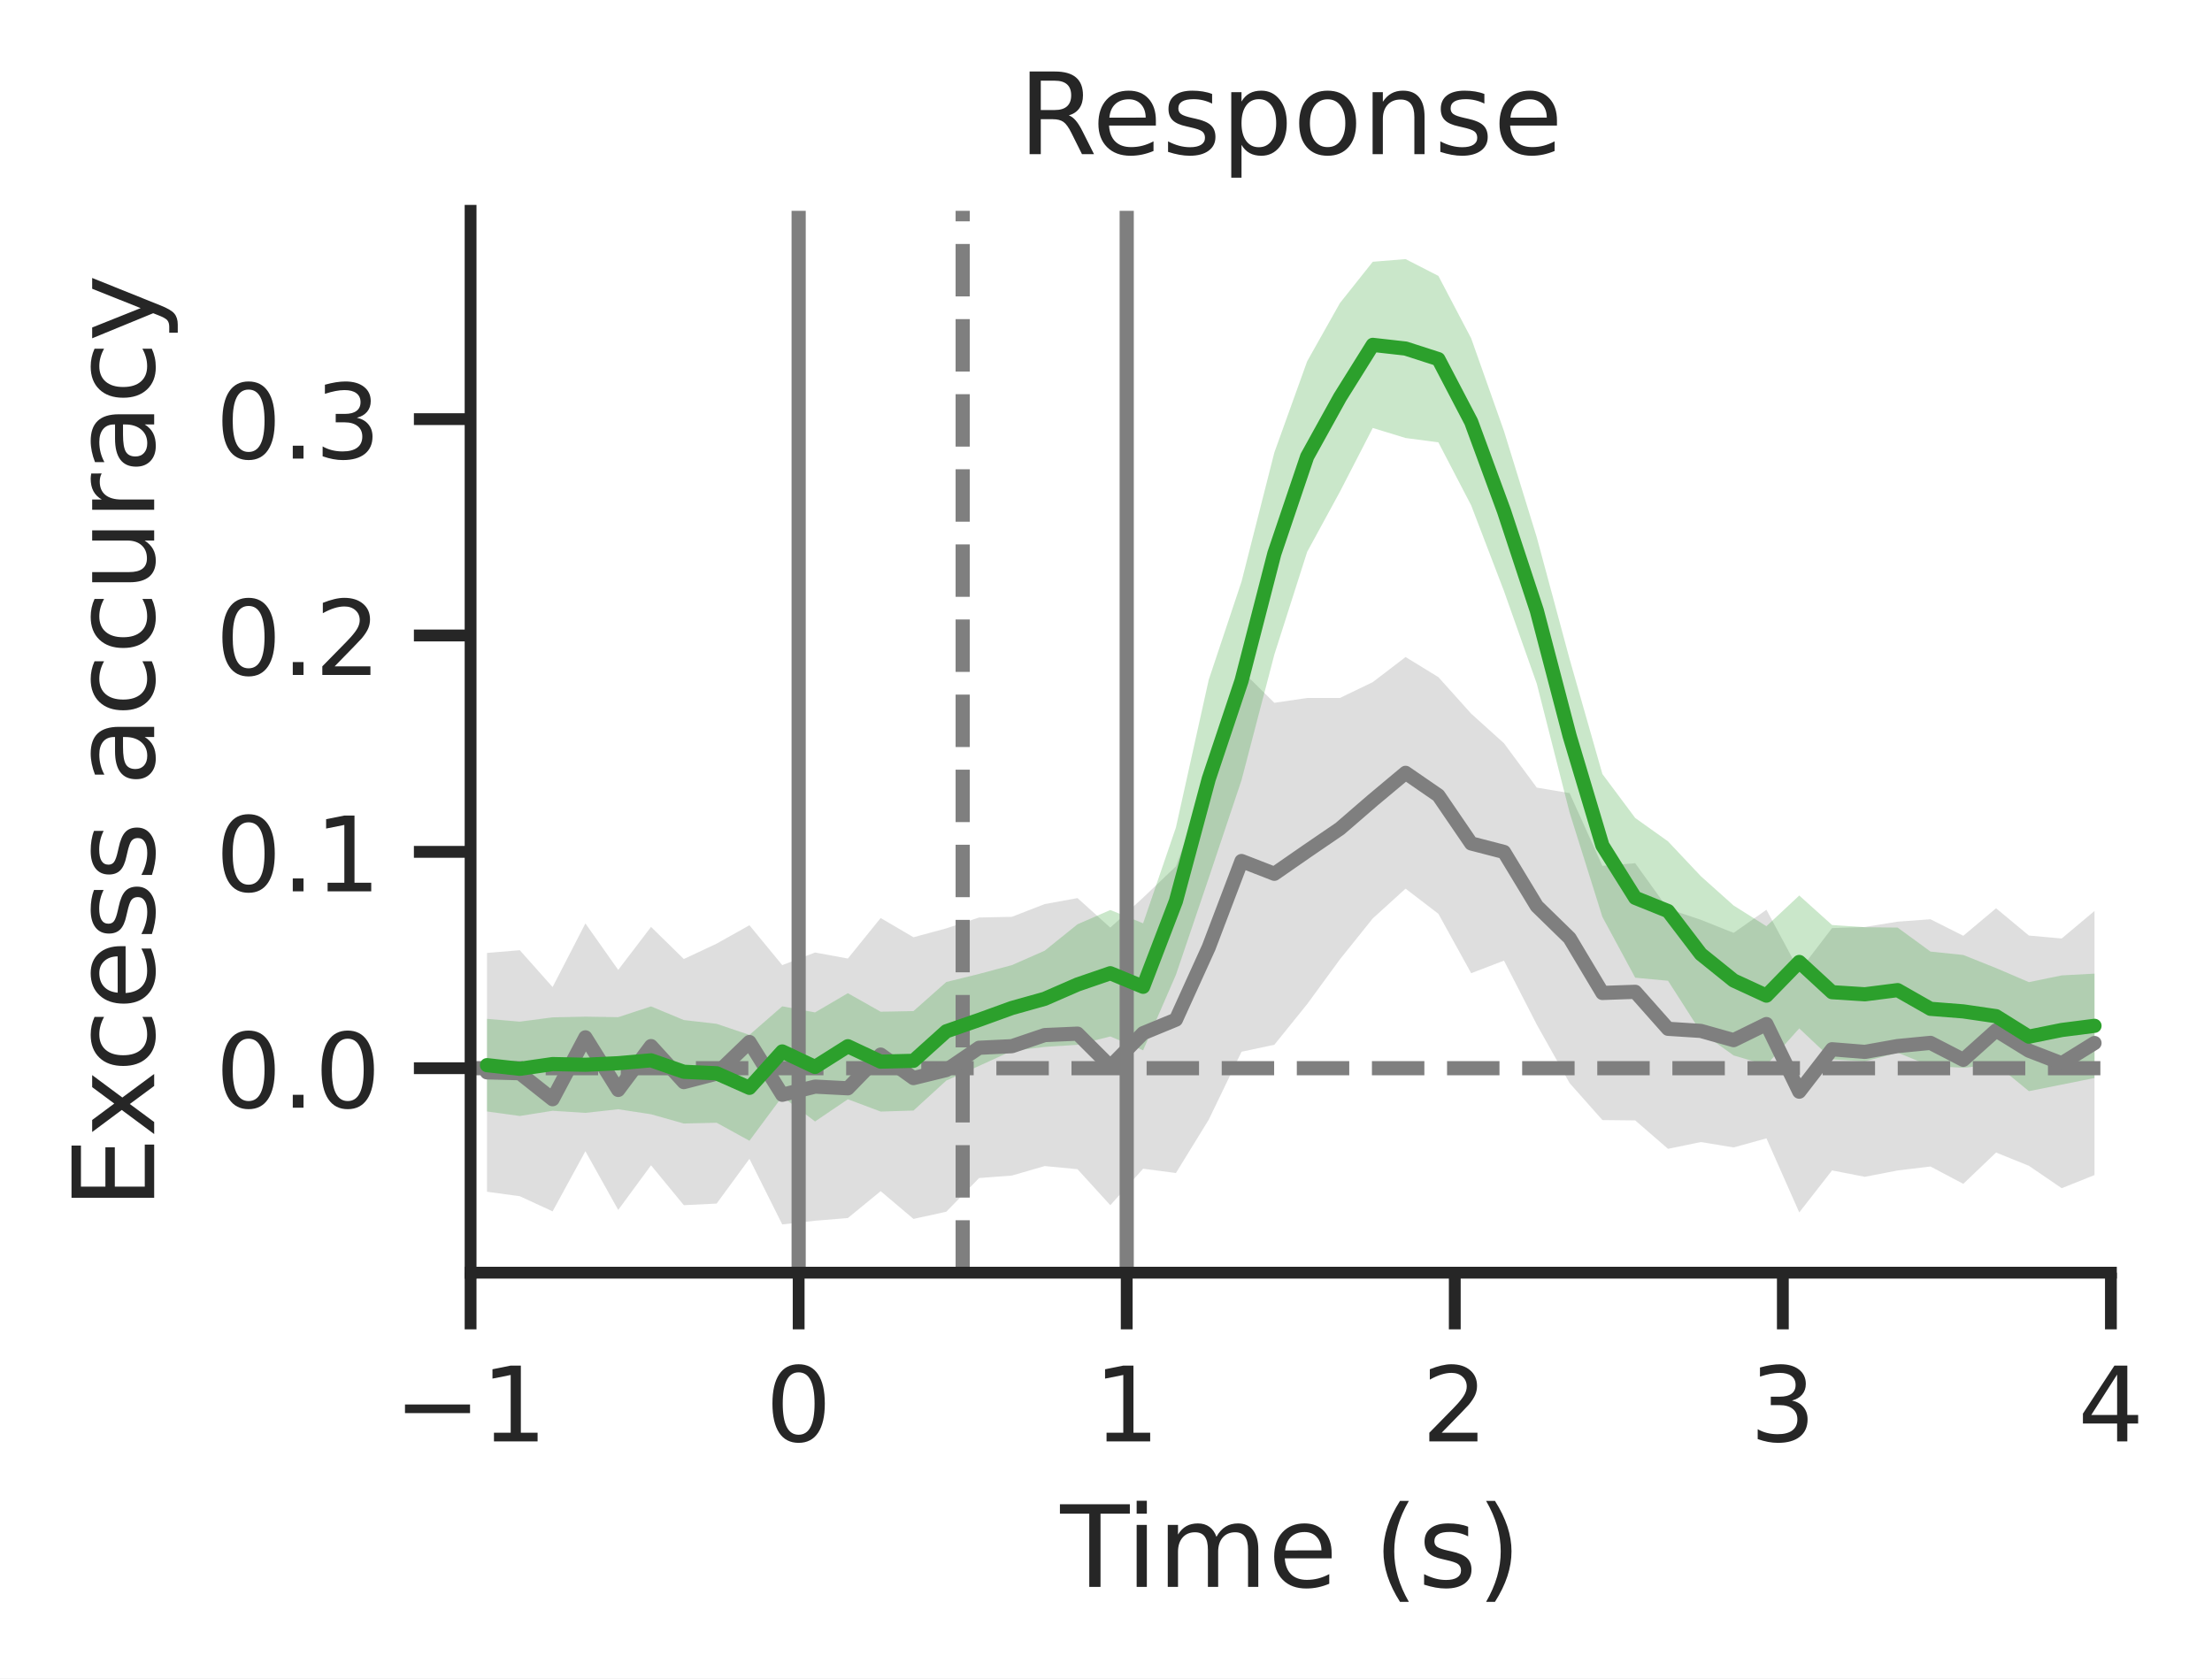
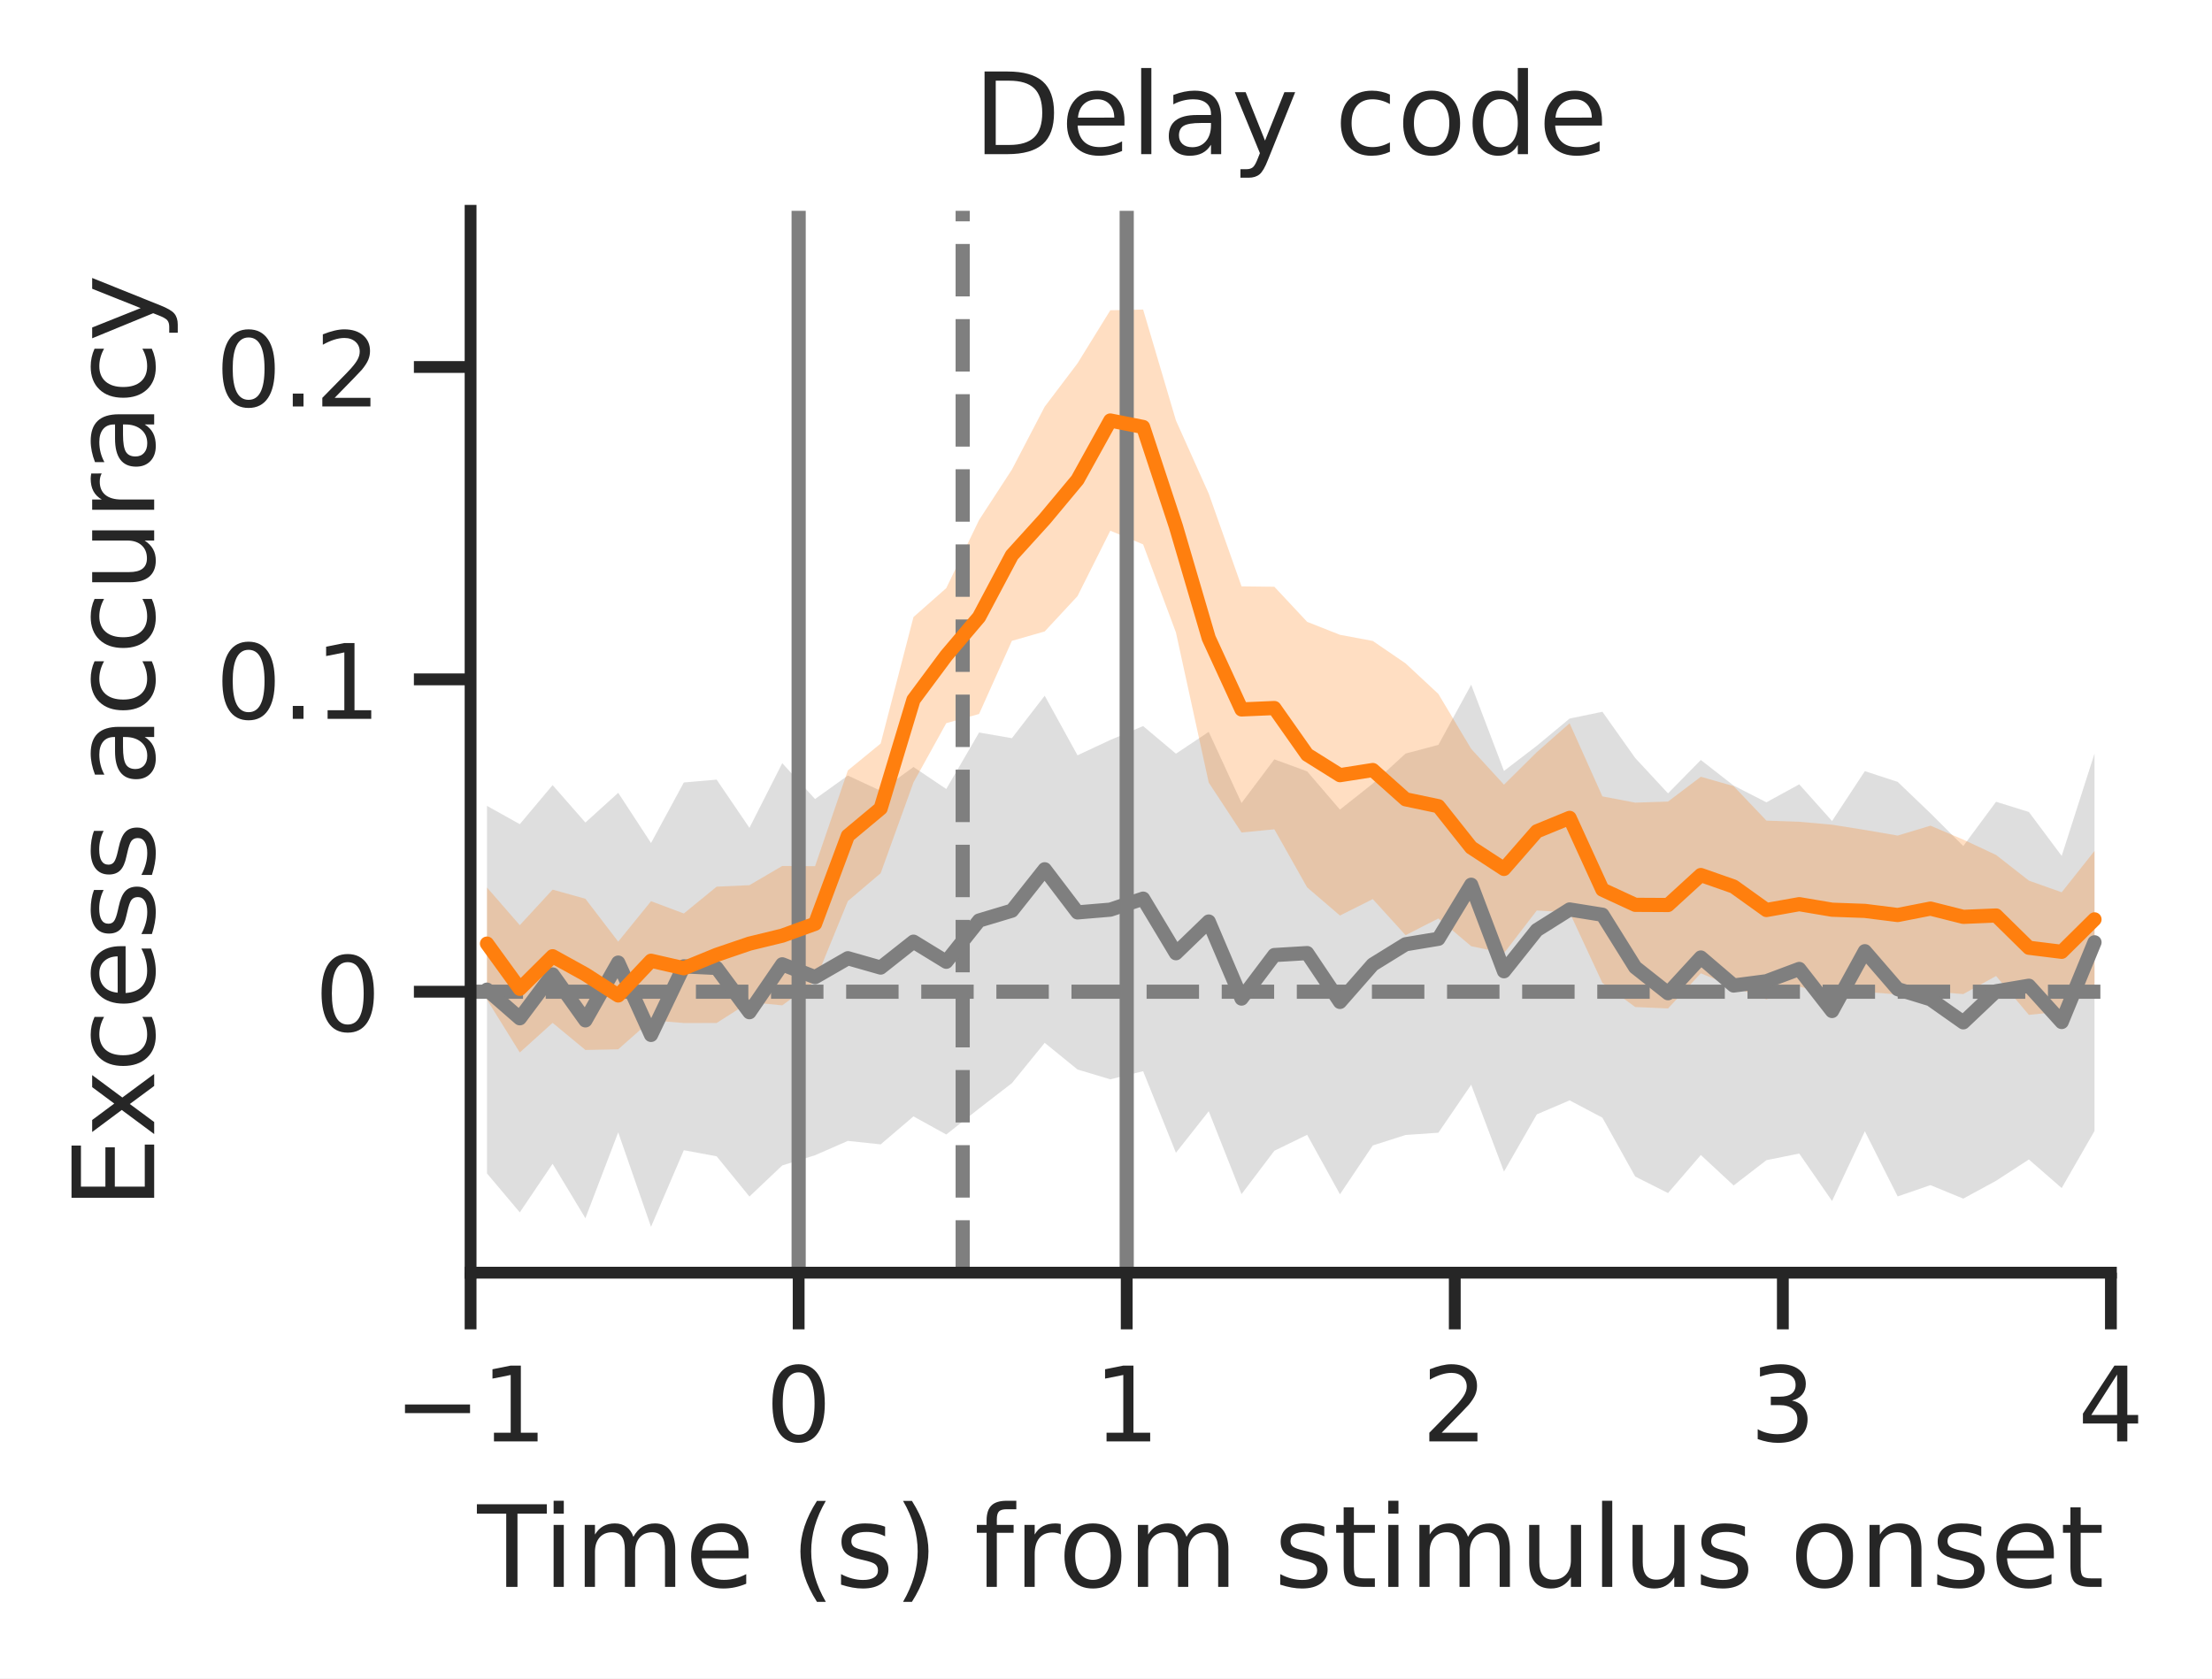
<svg xmlns="http://www.w3.org/2000/svg" xmlns:xlink="http://www.w3.org/1999/xlink" width="234.12pt" height="177.69pt" viewBox="0 0 234.12 177.69" version="1.1">
  <defs>
    <style type="text/css">*{stroke-linejoin: round; stroke-linecap: butt}</style>
  </defs>
  <g id="figure_1">
    <g id="patch_1">
      <path d="M 0 177.69  L 234.12 177.69  L 234.12 0  L 0 0  z " style="fill: #ffffff" />
    </g>
    <g id="axes_1">
      <g id="patch_2">
        <path d="M 49.807 134.73  L 223.42 134.73  L 223.42 22.318  L 49.807 22.318  z " style="fill: #ffffff" />
      </g>
      <g id="matplotlib.axis_1">
        <g id="xtick_1">
          <g id="line2d_1">
            <defs>
-               <path id="mc1dc5e2774" d="M 0 0  L 0 6  " style="stroke: #262626; stroke-width: 1.25" />
-             </defs>
-             <g>
-               <use xlink:href="#mc1dc5e2774" x="49.807" y="134.73" style="fill: #262626; stroke: #262626; stroke-width: 1.25" />
+               <path id="mc5598fffb2" d="M 0 0  L 0 6  " style="stroke: #262626; stroke-width: 1.25" />
+             </defs>
+             <g>
+               <use xlink:href="#mc5598fffb2" x="49.807" y="134.73" style="fill: #262626; stroke: #262626; stroke-width: 1.25" />
            </g>
          </g>
          <g id="text_1">
            <g style="fill: #262626" transform="translate(41.69898 152.5881) scale(0.11 -0.11)">
              <defs>
                <path id="DejaVuSans-2212" d="M 678 2272  L 4684 2272  L 4684 1741  L 678 1741  L 678 2272  z " transform="scale(0.015625)" />
                <path id="DejaVuSans-31" d="M 794 531  L 1825 531  L 1825 4091  L 703 3866  L 703 4441  L 1819 4666  L 2450 4666  L 2450 531  L 3481 531  L 3481 0  L 794 0  L 794 531  z " transform="scale(0.015625)" />
              </defs>
              <use xlink:href="#DejaVuSans-2212" />
              <use xlink:href="#DejaVuSans-31" transform="translate(83.78906 0)" />
            </g>
          </g>
        </g>
        <g id="xtick_2">
          <g id="line2d_2">
            <g>
-               <use xlink:href="#mc1dc5e2774" x="84.53" y="134.73" style="fill: #262626; stroke: #262626; stroke-width: 1.25" />
+               <use xlink:href="#mc5598fffb2" x="84.53" y="134.73" style="fill: #262626; stroke: #262626; stroke-width: 1.25" />
            </g>
          </g>
          <g id="text_2">
            <g style="fill: #262626" transform="translate(81.0304 152.5881) scale(0.11 -0.11)">
              <defs>
                <path id="DejaVuSans-30" d="M 2034 4250  Q 1547 4250 1301 3770  Q 1056 3291 1056 2328  Q 1056 1369 1301 889  Q 1547 409 2034 409  Q 2525 409 2770 889  Q 3016 1369 3016 2328  Q 3016 3291 2770 3770  Q 2525 4250 2034 4250  z M 2034 4750  Q 2819 4750 3233 4129  Q 3647 3509 3647 2328  Q 3647 1150 3233 529  Q 2819 -91 2034 -91  Q 1250 -91 836 529  Q 422 1150 422 2328  Q 422 3509 836 4129  Q 1250 4750 2034 4750  z " transform="scale(0.015625)" />
              </defs>
              <use xlink:href="#DejaVuSans-30" />
            </g>
          </g>
        </g>
        <g id="xtick_3">
          <g id="line2d_3">
            <g>
-               <use xlink:href="#mc1dc5e2774" x="119.252" y="134.73" style="fill: #262626; stroke: #262626; stroke-width: 1.25" />
+               <use xlink:href="#mc5598fffb2" x="119.252" y="134.73" style="fill: #262626; stroke: #262626; stroke-width: 1.25" />
            </g>
          </g>
          <g id="text_3">
            <g style="fill: #262626" transform="translate(115.753 152.5881) scale(0.11 -0.11)">
              <use xlink:href="#DejaVuSans-31" />
            </g>
          </g>
        </g>
        <g id="xtick_4">
          <g id="line2d_4">
            <g>
-               <use xlink:href="#mc1dc5e2774" x="153.975" y="134.73" style="fill: #262626; stroke: #262626; stroke-width: 1.25" />
+               <use xlink:href="#mc5598fffb2" x="153.975" y="134.73" style="fill: #262626; stroke: #262626; stroke-width: 1.25" />
            </g>
          </g>
          <g id="text_4">
            <g style="fill: #262626" transform="translate(150.4756 152.5881) scale(0.11 -0.11)">
              <defs>
                <path id="DejaVuSans-32" d="M 1228 531  L 3431 531  L 3431 0  L 469 0  L 469 531  Q 828 903 1448 1529  Q 2069 2156 2228 2338  Q 2531 2678 2651 2914  Q 2772 3150 2772 3378  Q 2772 3750 2511 3984  Q 2250 4219 1831 4219  Q 1534 4219 1204 4116  Q 875 4013 500 3803  L 500 4441  Q 881 4594 1212 4672  Q 1544 4750 1819 4750  Q 2544 4750 2975 4387  Q 3406 4025 3406 3419  Q 3406 3131 3298 2873  Q 3191 2616 2906 2266  Q 2828 2175 2409 1742  Q 1991 1309 1228 531  z " transform="scale(0.015625)" />
              </defs>
              <use xlink:href="#DejaVuSans-32" />
            </g>
          </g>
        </g>
        <g id="xtick_5">
          <g id="line2d_5">
            <g>
-               <use xlink:href="#mc1dc5e2774" x="188.698" y="134.73" style="fill: #262626; stroke: #262626; stroke-width: 1.25" />
+               <use xlink:href="#mc5598fffb2" x="188.698" y="134.73" style="fill: #262626; stroke: #262626; stroke-width: 1.25" />
            </g>
          </g>
          <g id="text_5">
            <g style="fill: #262626" transform="translate(185.1982 152.5881) scale(0.11 -0.11)">
              <defs>
                <path id="DejaVuSans-33" d="M 2597 2516  Q 3050 2419 3304 2112  Q 3559 1806 3559 1356  Q 3559 666 3084 287  Q 2609 -91 1734 -91  Q 1441 -91 1130 -33  Q 819 25 488 141  L 488 750  Q 750 597 1062 519  Q 1375 441 1716 441  Q 2309 441 2620 675  Q 2931 909 2931 1356  Q 2931 1769 2642 2001  Q 2353 2234 1838 2234  L 1294 2234  L 1294 2753  L 1863 2753  Q 2328 2753 2575 2939  Q 2822 3125 2822 3475  Q 2822 3834 2567 4026  Q 2313 4219 1838 4219  Q 1578 4219 1281 4162  Q 984 4106 628 3988  L 628 4550  Q 988 4650 1302 4700  Q 1616 4750 1894 4750  Q 2613 4750 3031 4423  Q 3450 4097 3450 3541  Q 3450 3153 3228 2886  Q 3006 2619 2597 2516  z " transform="scale(0.015625)" />
              </defs>
              <use xlink:href="#DejaVuSans-33" />
            </g>
          </g>
        </g>
        <g id="xtick_6">
          <g id="line2d_6">
            <g>
-               <use xlink:href="#mc1dc5e2774" x="223.42" y="134.73" style="fill: #262626; stroke: #262626; stroke-width: 1.25" />
+               <use xlink:href="#mc5598fffb2" x="223.42" y="134.73" style="fill: #262626; stroke: #262626; stroke-width: 1.25" />
            </g>
          </g>
          <g id="text_6">
            <g style="fill: #262626" transform="translate(219.9208 152.5881) scale(0.11 -0.11)">
              <defs>
                <path id="DejaVuSans-34" d="M 2419 4116  L 825 1625  L 2419 1625  L 2419 4116  z M 2253 4666  L 3047 4666  L 3047 1625  L 3713 1625  L 3713 1100  L 3047 1100  L 3047 0  L 2419 0  L 2419 1100  L 313 1100  L 313 1709  L 2253 4666  z " transform="scale(0.015625)" />
              </defs>
              <use xlink:href="#DejaVuSans-34" />
            </g>
          </g>
        </g>
        <g id="text_7">
-           <g style="fill: #262626" transform="translate(112.219 167.9939) scale(0.12 -0.12)">
+           <g style="fill: #262626" transform="translate(50.50898 167.9939) scale(0.12 -0.12)">
            <defs>
              <path id="DejaVuSans-54" d="M -19 4666  L 3928 4666  L 3928 4134  L 2272 4134  L 2272 0  L 1638 0  L 1638 4134  L -19 4134  L -19 4666  z " transform="scale(0.015625)" />
              <path id="DejaVuSans-69" d="M 603 3500  L 1178 3500  L 1178 0  L 603 0  L 603 3500  z M 603 4863  L 1178 4863  L 1178 4134  L 603 4134  L 603 4863  z " transform="scale(0.015625)" />
              <path id="DejaVuSans-6d" d="M 3328 2828  Q 3544 3216 3844 3400  Q 4144 3584 4550 3584  Q 5097 3584 5394 3201  Q 5691 2819 5691 2113  L 5691 0  L 5113 0  L 5113 2094  Q 5113 2597 4934 2840  Q 4756 3084 4391 3084  Q 3944 3084 3684 2787  Q 3425 2491 3425 1978  L 3425 0  L 2847 0  L 2847 2094  Q 2847 2600 2669 2842  Q 2491 3084 2119 3084  Q 1678 3084 1418 2786  Q 1159 2488 1159 1978  L 1159 0  L 581 0  L 581 3500  L 1159 3500  L 1159 2956  Q 1356 3278 1631 3431  Q 1906 3584 2284 3584  Q 2666 3584 2933 3390  Q 3200 3197 3328 2828  z " transform="scale(0.015625)" />
              <path id="DejaVuSans-65" d="M 3597 1894  L 3597 1613  L 953 1613  Q 991 1019 1311 708  Q 1631 397 2203 397  Q 2534 397 2845 478  Q 3156 559 3463 722  L 3463 178  Q 3153 47 2828 -22  Q 2503 -91 2169 -91  Q 1331 -91 842 396  Q 353 884 353 1716  Q 353 2575 817 3079  Q 1281 3584 2069 3584  Q 2775 3584 3186 3129  Q 3597 2675 3597 1894  z M 3022 2063  Q 3016 2534 2758 2815  Q 2500 3097 2075 3097  Q 1594 3097 1305 2825  Q 1016 2553 972 2059  L 3022 2063  z " transform="scale(0.015625)" />
              <path id="DejaVuSans-20" transform="scale(0.015625)" />
              <path id="DejaVuSans-28" d="M 1984 4856  Q 1566 4138 1362 3434  Q 1159 2731 1159 2009  Q 1159 1288 1364 580  Q 1569 -128 1984 -844  L 1484 -844  Q 1016 -109 783 600  Q 550 1309 550 2009  Q 550 2706 781 3412  Q 1013 4119 1484 4856  L 1984 4856  z " transform="scale(0.015625)" />
              <path id="DejaVuSans-73" d="M 2834 3397  L 2834 2853  Q 2591 2978 2328 3040  Q 2066 3103 1784 3103  Q 1356 3103 1142 2972  Q 928 2841 928 2578  Q 928 2378 1081 2264  Q 1234 2150 1697 2047  L 1894 2003  Q 2506 1872 2764 1633  Q 3022 1394 3022 966  Q 3022 478 2636 193  Q 2250 -91 1575 -91  Q 1294 -91 989 -36  Q 684 19 347 128  L 347 722  Q 666 556 975 473  Q 1284 391 1588 391  Q 1994 391 2212 530  Q 2431 669 2431 922  Q 2431 1156 2273 1281  Q 2116 1406 1581 1522  L 1381 1569  Q 847 1681 609 1914  Q 372 2147 372 2553  Q 372 3047 722 3315  Q 1072 3584 1716 3584  Q 2034 3584 2315 3537  Q 2597 3491 2834 3397  z " transform="scale(0.015625)" />
              <path id="DejaVuSans-29" d="M 513 4856  L 1013 4856  Q 1481 4119 1714 3412  Q 1947 2706 1947 2009  Q 1947 1309 1714 600  Q 1481 -109 1013 -844  L 513 -844  Q 928 -128 1133 580  Q 1338 1288 1338 2009  Q 1338 2731 1133 3434  Q 928 4138 513 4856  z " transform="scale(0.015625)" />
+               <path id="DejaVuSans-66" d="M 2375 4863  L 2375 4384  L 1825 4384  Q 1516 4384 1395 4259  Q 1275 4134 1275 3809  L 1275 3500  L 2222 3500  L 2222 3053  L 1275 3053  L 1275 0  L 697 0  L 697 3053  L 147 3053  L 147 3500  L 697 3500  L 697 3744  Q 697 4328 969 4595  Q 1241 4863 1831 4863  L 2375 4863  z " transform="scale(0.015625)" />
+               <path id="DejaVuSans-72" d="M 2631 2963  Q 2534 3019 2420 3045  Q 2306 3072 2169 3072  Q 1681 3072 1420 2755  Q 1159 2438 1159 1844  L 1159 0  L 581 0  L 581 3500  L 1159 3500  L 1159 2956  Q 1341 3275 1631 3429  Q 1922 3584 2338 3584  Q 2397 3584 2469 3576  Q 2541 3569 2628 3553  L 2631 2963  z " transform="scale(0.015625)" />
+               <path id="DejaVuSans-6f" d="M 1959 3097  Q 1497 3097 1228 2736  Q 959 2375 959 1747  Q 959 1119 1226 758  Q 1494 397 1959 397  Q 2419 397 2687 759  Q 2956 1122 2956 1747  Q 2956 2369 2687 2733  Q 2419 3097 1959 3097  z M 1959 3584  Q 2709 3584 3137 3096  Q 3566 2609 3566 1747  Q 3566 888 3137 398  Q 2709 -91 1959 -91  Q 1206 -91 779 398  Q 353 888 353 1747  Q 353 2609 779 3096  Q 1206 3584 1959 3584  z " transform="scale(0.015625)" />
+               <path id="DejaVuSans-74" d="M 1172 4494  L 1172 3500  L 2356 3500  L 2356 3053  L 1172 3053  L 1172 1153  Q 1172 725 1289 603  Q 1406 481 1766 481  L 2356 481  L 2356 0  L 1766 0  Q 1100 0 847 248  Q 594 497 594 1153  L 594 3053  L 172 3053  L 172 3500  L 594 3500  L 594 4494  L 1172 4494  z " transform="scale(0.015625)" />
+               <path id="DejaVuSans-75" d="M 544 1381  L 544 3500  L 1119 3500  L 1119 1403  Q 1119 906 1312 657  Q 1506 409 1894 409  Q 2359 409 2629 706  Q 2900 1003 2900 1516  L 2900 3500  L 3475 3500  L 3475 0  L 2900 0  L 2900 538  Q 2691 219 2414 64  Q 2138 -91 1772 -91  Q 1169 -91 856 284  Q 544 659 544 1381  z M 1991 3584  L 1991 3584  z " transform="scale(0.015625)" />
+               <path id="DejaVuSans-6c" d="M 603 4863  L 1178 4863  L 1178 0  L 603 0  L 603 4863  z " transform="scale(0.015625)" />
+               <path id="DejaVuSans-6e" d="M 3513 2113  L 3513 0  L 2938 0  L 2938 2094  Q 2938 2591 2744 2837  Q 2550 3084 2163 3084  Q 1697 3084 1428 2787  Q 1159 2491 1159 1978  L 1159 0  L 581 0  L 581 3500  L 1159 3500  L 1159 2956  Q 1366 3272 1645 3428  Q 1925 3584 2291 3584  Q 2894 3584 3203 3211  Q 3513 2838 3513 2113  z " transform="scale(0.015625)" />
            </defs>
            <use xlink:href="#DejaVuSans-54" />
            <use xlink:href="#DejaVuSans-69" transform="translate(57.95898 0)" />
            <use xlink:href="#DejaVuSans-6d" transform="translate(85.74219 0)" />
            <use xlink:href="#DejaVuSans-65" transform="translate(183.1543 0)" />
            <use xlink:href="#DejaVuSans-20" transform="translate(244.6777 0)" />
            <use xlink:href="#DejaVuSans-28" transform="translate(276.4648 0)" />
            <use xlink:href="#DejaVuSans-73" transform="translate(315.4785 0)" />
            <use xlink:href="#DejaVuSans-29" transform="translate(367.5781 0)" />
+             <use xlink:href="#DejaVuSans-20" transform="translate(406.5918 0)" />
+             <use xlink:href="#DejaVuSans-66" transform="translate(438.3789 0)" />
+             <use xlink:href="#DejaVuSans-72" transform="translate(473.584 0)" />
+             <use xlink:href="#DejaVuSans-6f" transform="translate(512.4473 0)" />
+             <use xlink:href="#DejaVuSans-6d" transform="translate(573.6289 0)" />
+             <use xlink:href="#DejaVuSans-20" transform="translate(671.041 0)" />
+             <use xlink:href="#DejaVuSans-73" transform="translate(702.8281 0)" />
+             <use xlink:href="#DejaVuSans-74" transform="translate(754.9277 0)" />
+             <use xlink:href="#DejaVuSans-69" transform="translate(794.1367 0)" />
+             <use xlink:href="#DejaVuSans-6d" transform="translate(821.9199 0)" />
+             <use xlink:href="#DejaVuSans-75" transform="translate(919.332 0)" />
+             <use xlink:href="#DejaVuSans-6c" transform="translate(982.7109 0)" />
+             <use xlink:href="#DejaVuSans-75" transform="translate(1010.494 0)" />
+             <use xlink:href="#DejaVuSans-73" transform="translate(1073.873 0)" />
+             <use xlink:href="#DejaVuSans-20" transform="translate(1125.973 0)" />
+             <use xlink:href="#DejaVuSans-6f" transform="translate(1157.76 0)" />
+             <use xlink:href="#DejaVuSans-6e" transform="translate(1218.941 0)" />
+             <use xlink:href="#DejaVuSans-73" transform="translate(1282.32 0)" />
+             <use xlink:href="#DejaVuSans-65" transform="translate(1334.42 0)" />
+             <use xlink:href="#DejaVuSans-74" transform="translate(1395.943 0)" />
          </g>
        </g>
      </g>
      <g id="matplotlib.axis_2">
        <g id="ytick_1">
          <g id="line2d_7">
            <defs>
-               <path id="m831f8bb126" d="M 0 0  L -6 0  " style="stroke: #262626; stroke-width: 1.25" />
-             </defs>
-             <g>
-               <use xlink:href="#m831f8bb126" x="49.807" y="113.085" style="fill: #262626; stroke: #262626; stroke-width: 1.25" />
+               <path id="m67f997f2f7" d="M 0 0  L -6 0  " style="stroke: #262626; stroke-width: 1.25" />
+             </defs>
+             <g>
+               <use xlink:href="#m67f997f2f7" x="49.807" y="104.984" style="fill: #262626; stroke: #262626; stroke-width: 1.25" />
            </g>
          </g>
          <g id="text_8">
-             <g style="fill: #262626" transform="translate(22.81375 117.264) scale(0.11 -0.11)">
-               <defs>
-                 <path id="DejaVuSans-2e" d="M 684 794  L 1344 794  L 1344 0  L 684 0  L 684 794  z " transform="scale(0.015625)" />
-               </defs>
-               <use xlink:href="#DejaVuSans-30" />
-               <use xlink:href="#DejaVuSans-2e" transform="translate(63.62305 0)" />
-               <use xlink:href="#DejaVuSans-30" transform="translate(95.41016 0)" />
+             <g style="fill: #262626" transform="translate(33.30844 109.1634) scale(0.11 -0.11)">
+               <use xlink:href="#DejaVuSans-30" />
            </g>
          </g>
        </g>
        <g id="ytick_2">
          <g id="line2d_8">
            <g>
-               <use xlink:href="#m831f8bb126" x="49.807" y="90.18" style="fill: #262626; stroke: #262626; stroke-width: 1.25" />
+               <use xlink:href="#m67f997f2f7" x="49.807" y="71.918" style="fill: #262626; stroke: #262626; stroke-width: 1.25" />
            </g>
          </g>
          <g id="text_9">
-             <g style="fill: #262626" transform="translate(22.81375 94.35868) scale(0.11 -0.11)">
+             <g style="fill: #262626" transform="translate(22.81375 76.09693) scale(0.11 -0.11)">
+               <defs>
+                 <path id="DejaVuSans-2e" d="M 684 794  L 1344 794  L 1344 0  L 684 0  L 684 794  z " transform="scale(0.015625)" />
+               </defs>
              <use xlink:href="#DejaVuSans-30" />
              <use xlink:href="#DejaVuSans-2e" transform="translate(63.62305 0)" />
              <use xlink:href="#DejaVuSans-31" transform="translate(95.41016 0)" />
            </g>
          </g>
        </g>
        <g id="ytick_3">
          <g id="line2d_9">
            <g>
-               <use xlink:href="#m831f8bb126" x="49.807" y="67.274" style="fill: #262626; stroke: #262626; stroke-width: 1.25" />
+               <use xlink:href="#m67f997f2f7" x="49.807" y="38.851" style="fill: #262626; stroke: #262626; stroke-width: 1.25" />
            </g>
          </g>
          <g id="text_10">
-             <g style="fill: #262626" transform="translate(22.81375 71.4534) scale(0.11 -0.11)">
+             <g style="fill: #262626" transform="translate(22.81375 43.03049) scale(0.11 -0.11)">
              <use xlink:href="#DejaVuSans-30" />
              <use xlink:href="#DejaVuSans-2e" transform="translate(63.62305 0)" />
              <use xlink:href="#DejaVuSans-32" transform="translate(95.41016 0)" />
            </g>
          </g>
        </g>
-         <g id="ytick_4">
-           <g id="line2d_10">
-             <g>
-               <use xlink:href="#m831f8bb126" x="49.807" y="44.369" style="fill: #262626; stroke: #262626; stroke-width: 1.25" />
-             </g>
-           </g>
-           <g id="text_11">
-             <g style="fill: #262626" transform="translate(22.81375 48.54813) scale(0.11 -0.11)">
-               <use xlink:href="#DejaVuSans-30" />
-               <use xlink:href="#DejaVuSans-2e" transform="translate(63.62305 0)" />
-               <use xlink:href="#DejaVuSans-33" transform="translate(95.41016 0)" />
-             </g>
-           </g>
-         </g>
-         <g id="text_12">
+         <g id="text_11">
          <g style="fill: #262626" transform="translate(16.31812 127.9818) rotate(-90) scale(0.12 -0.12)">
            <defs>
              <path id="DejaVuSans-45" d="M 628 4666  L 3578 4666  L 3578 4134  L 1259 4134  L 1259 2753  L 3481 2753  L 3481 2222  L 1259 2222  L 1259 531  L 3634 531  L 3634 0  L 628 0  L 628 4666  z " transform="scale(0.015625)" />
              <path id="DejaVuSans-78" d="M 3513 3500  L 2247 1797  L 3578 0  L 2900 0  L 1881 1375  L 863 0  L 184 0  L 1544 1831  L 300 3500  L 978 3500  L 1906 2253  L 2834 3500  L 3513 3500  z " transform="scale(0.015625)" />
              <path id="DejaVuSans-63" d="M 3122 3366  L 3122 2828  Q 2878 2963 2633 3030  Q 2388 3097 2138 3097  Q 1578 3097 1268 2742  Q 959 2388 959 1747  Q 959 1106 1268 751  Q 1578 397 2138 397  Q 2388 397 2633 464  Q 2878 531 3122 666  L 3122 134  Q 2881 22 2623 -34  Q 2366 -91 2075 -91  Q 1284 -91 818 406  Q 353 903 353 1747  Q 353 2603 823 3093  Q 1294 3584 2113 3584  Q 2378 3584 2631 3529  Q 2884 3475 3122 3366  z " transform="scale(0.015625)" />
              <path id="DejaVuSans-61" d="M 2194 1759  Q 1497 1759 1228 1600  Q 959 1441 959 1056  Q 959 750 1161 570  Q 1363 391 1709 391  Q 2188 391 2477 730  Q 2766 1069 2766 1631  L 2766 1759  L 2194 1759  z M 3341 1997  L 3341 0  L 2766 0  L 2766 531  Q 2569 213 2275 61  Q 1981 -91 1556 -91  Q 1019 -91 701 211  Q 384 513 384 1019  Q 384 1609 779 1909  Q 1175 2209 1959 2209  L 2766 2209  L 2766 2266  Q 2766 2663 2505 2880  Q 2244 3097 1772 3097  Q 1472 3097 1187 3025  Q 903 2953 641 2809  L 641 3341  Q 956 3463 1253 3523  Q 1550 3584 1831 3584  Q 2591 3584 2966 3190  Q 3341 2797 3341 1997  z " transform="scale(0.015625)" />
-               <path id="DejaVuSans-75" d="M 544 1381  L 544 3500  L 1119 3500  L 1119 1403  Q 1119 906 1312 657  Q 1506 409 1894 409  Q 2359 409 2629 706  Q 2900 1003 2900 1516  L 2900 3500  L 3475 3500  L 3475 0  L 2900 0  L 2900 538  Q 2691 219 2414 64  Q 2138 -91 1772 -91  Q 1169 -91 856 284  Q 544 659 544 1381  z M 1991 3584  L 1991 3584  z " transform="scale(0.015625)" />
-               <path id="DejaVuSans-72" d="M 2631 2963  Q 2534 3019 2420 3045  Q 2306 3072 2169 3072  Q 1681 3072 1420 2755  Q 1159 2438 1159 1844  L 1159 0  L 581 0  L 581 3500  L 1159 3500  L 1159 2956  Q 1341 3275 1631 3429  Q 1922 3584 2338 3584  Q 2397 3584 2469 3576  Q 2541 3569 2628 3553  L 2631 2963  z " transform="scale(0.015625)" />
              <path id="DejaVuSans-79" d="M 2059 -325  Q 1816 -950 1584 -1140  Q 1353 -1331 966 -1331  L 506 -1331  L 506 -850  L 844 -850  Q 1081 -850 1212 -737  Q 1344 -625 1503 -206  L 1606 56  L 191 3500  L 800 3500  L 1894 763  L 2988 3500  L 3597 3500  L 2059 -325  z " transform="scale(0.015625)" />
            </defs>
            <use xlink:href="#DejaVuSans-45" />
            <use xlink:href="#DejaVuSans-78" transform="translate(63.18359 0)" />
            <use xlink:href="#DejaVuSans-63" transform="translate(120.6133 0)" />
            <use xlink:href="#DejaVuSans-65" transform="translate(175.5938 0)" />
            <use xlink:href="#DejaVuSans-73" transform="translate(237.1172 0)" />
            <use xlink:href="#DejaVuSans-73" transform="translate(289.2168 0)" />
            <use xlink:href="#DejaVuSans-20" transform="translate(341.3164 0)" />
            <use xlink:href="#DejaVuSans-61" transform="translate(373.1035 0)" />
            <use xlink:href="#DejaVuSans-63" transform="translate(434.3828 0)" />
            <use xlink:href="#DejaVuSans-63" transform="translate(489.3633 0)" />
            <use xlink:href="#DejaVuSans-75" transform="translate(544.3438 0)" />
            <use xlink:href="#DejaVuSans-72" transform="translate(607.7227 0)" />
            <use xlink:href="#DejaVuSans-61" transform="translate(648.8359 0)" />
            <use xlink:href="#DejaVuSans-63" transform="translate(710.1152 0)" />
            <use xlink:href="#DejaVuSans-79" transform="translate(765.0957 0)" />
          </g>
        </g>
      </g>
      <g id="FillBetweenPolyCollection_1">
-         <path d="M 51.543 100.881  L 51.543 126.163  L 55.016 126.635  L 58.488 128.236  L 61.96 121.873  L 65.432 128.087  L 68.905 123.361  L 72.377 127.584  L 75.849 127.414  L 79.321 122.675  L 82.794 129.62  L 86.266 129.23  L 89.738 128.945  L 93.21 126.099  L 96.683 129.037  L 100.155 128.278  L 103.627 124.711  L 107.099 124.448  L 110.572 123.443  L 114.044 123.775  L 117.516 127.587  L 120.989 123.723  L 124.461 124.178  L 127.933 118.532  L 131.405 111.34  L 134.878 110.6  L 138.35 106.3  L 141.822 101.553  L 145.294 97.228  L 148.767 94.075  L 152.239 96.735  L 155.711 103.027  L 159.183 101.694  L 162.656 108.47  L 166.128 114.659  L 169.6 118.573  L 173.072 118.61  L 176.545 121.619  L 180.017 120.901  L 183.489 121.472  L 186.961 120.508  L 190.434 128.35  L 193.906 123.903  L 197.378 124.581  L 200.85 123.908  L 204.323 123.489  L 207.795 125.324  L 211.267 122.009  L 214.739 123.414  L 218.212 125.786  L 221.684 124.395  L 221.684 96.439  L 221.684 96.439  L 218.212 99.353  L 214.739 99.039  L 211.267 96.152  L 207.795 99.065  L 204.323 97.315  L 200.85 97.57  L 197.378 98.134  L 193.906 98.25  L 190.434 102.787  L 186.961 96.312  L 183.489 98.755  L 180.017 97.369  L 176.545 96.205  L 173.072 91.382  L 169.6 91.661  L 166.128 83.961  L 162.656 83.378  L 159.183 78.684  L 155.711 75.55  L 152.239 71.682  L 148.767 69.554  L 145.294 72.213  L 141.822 73.887  L 138.35 73.889  L 134.878 74.402  L 131.405 70.959  L 127.933 82.052  L 124.461 91.711  L 120.989 95.027  L 117.516 98.199  L 114.044 95.074  L 110.572 95.709  L 107.099 97.058  L 103.627 97.13  L 100.155 98.28  L 96.683 99.221  L 93.21 97.183  L 89.738 101.475  L 86.266 100.835  L 82.794 102.173  L 79.321 97.95  L 75.849 99.897  L 72.377 101.525  L 68.905 98.124  L 65.432 102.68  L 61.96 97.758  L 58.488 104.493  L 55.016 100.592  L 51.543 100.881  z " clip-path="url(#p80db434d34)" style="fill: #7f7f7f; fill-opacity: 0.25" />
+         <path d="M 51.543 85.312  L 51.543 124.223  L 55.016 128.346  L 58.488 123.201  L 61.96 128.965  L 65.432 119.875  L 68.905 129.875  L 72.377 121.763  L 75.849 122.409  L 79.321 126.668  L 82.794 123.376  L 86.266 122.295  L 89.738 120.779  L 93.21 121.147  L 96.683 118.184  L 100.155 120.102  L 103.627 117.351  L 107.099 114.666  L 110.572 110.396  L 114.044 113.22  L 117.516 114.262  L 120.989 113.399  L 124.461 122.034  L 127.933 117.637  L 131.405 126.415  L 134.878 121.823  L 138.35 120.134  L 141.822 126.429  L 145.294 121.262  L 148.767 120.152  L 152.239 119.913  L 155.711 114.833  L 159.183 124.027  L 162.656 117.972  L 166.128 116.486  L 169.6 118.322  L 173.072 124.553  L 176.545 126.3  L 180.017 122.271  L 183.489 125.496  L 186.961 122.819  L 190.434 122.118  L 193.906 127.139  L 197.378 119.757  L 200.85 126.657  L 204.323 125.462  L 207.795 126.89  L 211.267 124.999  L 214.739 122.745  L 218.212 125.771  L 221.684 119.729  L 221.684 79.781  L 221.684 79.781  L 218.212 90.612  L 214.739 85.96  L 211.267 84.876  L 207.795 89.564  L 204.323 86.098  L 200.85 82.771  L 197.378 81.637  L 193.906 86.917  L 190.434 83.033  L 186.961 84.935  L 183.489 83.164  L 180.017 80.455  L 176.545 83.989  L 173.072 80.246  L 169.6 75.349  L 166.128 76.07  L 162.656 78.953  L 159.183 81.613  L 155.711 72.486  L 152.239 78.855  L 148.767 79.772  L 145.294 82.955  L 141.822 85.705  L 138.35 81.66  L 134.878 80.385  L 131.405 85.007  L 127.933 77.473  L 124.461 79.787  L 120.989 76.863  L 117.516 78.336  L 114.044 79.959  L 110.572 73.652  L 107.099 78.147  L 103.627 77.546  L 100.155 83.527  L 96.683 81.193  L 93.21 83.713  L 89.738 82.101  L 86.266 84.59  L 82.794 80.794  L 79.321 87.641  L 75.849 82.534  L 72.377 82.836  L 68.905 89.246  L 65.432 83.931  L 61.96 87.077  L 58.488 83.114  L 55.016 87.249  L 51.543 85.312  z " clip-path="url(#p062440a612)" style="fill: #7f7f7f; fill-opacity: 0.25" />
      </g>
      <g id="FillBetweenPolyCollection_2">
-         <path d="M 51.543 107.858  L 51.543 117.663  L 55.016 118.141  L 58.488 117.59  L 61.96 117.813  L 65.432 117.428  L 68.905 117.959  L 72.377 118.94  L 75.849 118.857  L 79.321 120.765  L 82.794 116.087  L 86.266 118.723  L 89.738 116.371  L 93.21 117.673  L 96.683 117.567  L 100.155 114.394  L 103.627 112.84  L 107.099 111.25  L 110.572 110.83  L 114.044 110.601  L 117.516 109.723  L 120.989 111.187  L 124.461 103.198  L 127.933 92.956  L 131.405 82.583  L 134.878 69.297  L 138.35 58.426  L 141.822 52.047  L 145.294 45.306  L 148.767 46.369  L 152.239 46.828  L 155.711 53.499  L 159.183 62.568  L 162.656 72.384  L 166.128 86.021  L 169.6 97.071  L 173.072 103.503  L 176.545 103.826  L 180.017 109.247  L 183.489 111.733  L 186.961 112.751  L 190.434 108.869  L 193.906 112.147  L 197.378 112.36  L 200.85 111.438  L 204.323 112.855  L 207.795 113.041  L 211.267 112.668  L 214.739 115.512  L 218.212 114.821  L 221.684 114.121  L 221.684 103.071  L 221.684 103.071  L 218.212 103.259  L 214.739 103.971  L 211.267 102.482  L 207.795 101.096  L 204.323 100.736  L 200.85 98.197  L 197.378 98.158  L 193.906 97.924  L 190.434 94.802  L 186.961 98.05  L 183.489 95.861  L 180.017 92.755  L 176.545 89.07  L 173.072 86.593  L 169.6 81.943  L 166.128 69.774  L 162.656 56.89  L 159.183 45.634  L 155.711 35.82  L 152.239 29.208  L 148.767 27.428  L 145.294 27.712  L 141.822 32.08  L 138.35 38.253  L 134.878 47.906  L 131.405 61.567  L 127.933 71.969  L 124.461 87.599  L 120.989 97.744  L 117.516 96.335  L 114.044 97.846  L 110.572 100.643  L 107.099 102.171  L 103.627 103.1  L 100.155 103.958  L 96.683 107.036  L 93.21 107.103  L 89.738 105.142  L 86.266 107.175  L 82.794 106.532  L 79.321 109.558  L 75.849 108.384  L 72.377 107.983  L 68.905 106.54  L 65.432 107.681  L 61.96 107.626  L 58.488 107.7  L 55.016 108.154  L 51.543 107.858  z " clip-path="url(#p80db434d34)" style="fill: #2ca02c; fill-opacity: 0.25" />
+         <path d="M 51.543 93.953  L 51.543 105.83  L 55.016 111.419  L 58.488 108.283  L 61.96 111.153  L 65.432 111.084  L 68.905 108.01  L 72.377 108.3  L 75.849 108.296  L 79.321 106.087  L 82.794 106.43  L 86.266 103.892  L 89.738 95.393  L 93.21 92.442  L 96.683 82.832  L 100.155 76.557  L 103.627 75.585  L 107.099 67.842  L 110.572 66.847  L 114.044 63.108  L 117.516 56.183  L 120.989 57.631  L 124.461 66.951  L 127.933 82.846  L 131.405 88.132  L 134.878 87.793  L 138.35 93.945  L 141.822 96.922  L 145.294 95.182  L 148.767 99.005  L 152.239 97.231  L 155.711 100.168  L 159.183 100.905  L 162.656 96.388  L 166.128 96.597  L 169.6 104.057  L 173.072 106.606  L 176.545 106.758  L 180.017 103.035  L 183.489 104.478  L 186.961 105.8  L 190.434 104.44  L 193.906 105.301  L 197.378 105.003  L 200.85 105.276  L 204.323 104.963  L 207.795 105.237  L 211.267 103.325  L 214.739 107.44  L 218.212 107.066  L 221.684 104.569  L 221.684 90.084  L 221.684 90.084  L 218.212 94.458  L 214.739 93.225  L 211.267 90.507  L 207.795 88.884  L 204.323 87.409  L 200.85 88.455  L 197.378 87.857  L 193.906 87.306  L 190.434 86.996  L 186.961 86.873  L 183.489 83.221  L 180.017 82.229  L 176.545 84.856  L 173.072 84.969  L 169.6 84.308  L 166.128 76.568  L 162.656 79.625  L 159.183 83.067  L 155.711 79.275  L 152.239 73.463  L 148.767 70.227  L 145.294 67.852  L 141.822 67.202  L 138.35 65.83  L 134.878 62.115  L 131.405 62.074  L 127.933 52.257  L 124.461 44.51  L 120.989 32.771  L 117.516 32.846  L 114.044 38.466  L 110.572 43.054  L 107.099 49.715  L 103.627 55.049  L 100.155 62.258  L 96.683 65.325  L 93.21 78.714  L 89.738 81.559  L 86.266 91.696  L 82.794 91.673  L 79.321 93.706  L 75.849 93.866  L 72.377 96.704  L 68.905 95.404  L 65.432 99.683  L 61.96 95.146  L 58.488 94.177  L 55.016 97.942  L 51.543 93.953  z " clip-path="url(#p062440a612)" style="fill: #ff7f0e; fill-opacity: 0.25" />
+       </g>
+       <g id="line2d_10">
+         <path d="M 84.53 134.73  L 84.53 22.318  " clip-path="url(#p062440a612)" style="fill: none; stroke: #7f7f7f; stroke-width: 1.5; stroke-linecap: round" />
      </g>
      <g id="line2d_11">
-         <path d="M 84.53 134.73  L 84.53 22.318  " clip-path="url(#p80db434d34)" style="fill: none; stroke: #7f7f7f; stroke-width: 1.5; stroke-linecap: round" />
+         <path d="M 101.891 134.73  L 101.891 22.318  " clip-path="url(#p062440a612)" style="fill: none; stroke-dasharray: 5.55,2.4; stroke-dashoffset: 0; stroke: #7f7f7f; stroke-width: 1.5" />
      </g>
      <g id="line2d_12">
-         <path d="M 101.891 134.73  L 101.891 22.318  " clip-path="url(#p80db434d34)" style="fill: none; stroke-dasharray: 5.55,2.4; stroke-dashoffset: 0; stroke: #7f7f7f; stroke-width: 1.5" />
+         <path d="M 119.252 134.73  L 119.252 22.318  " clip-path="url(#p062440a612)" style="fill: none; stroke: #7f7f7f; stroke-width: 1.5; stroke-linecap: round" />
      </g>
      <g id="line2d_13">
-         <path d="M 119.252 134.73  L 119.252 22.318  " clip-path="url(#p80db434d34)" style="fill: none; stroke: #7f7f7f; stroke-width: 1.5; stroke-linecap: round" />
+         <path d="M 49.807 104.984  L 223.42 104.984  " clip-path="url(#p062440a612)" style="fill: none; stroke-dasharray: 5.55,2.4; stroke-dashoffset: 0; stroke: #7f7f7f; stroke-width: 1.5" />
      </g>
      <g id="line2d_14">
-         <path d="M 49.807 113.085  L 223.42 113.085  " clip-path="url(#p80db434d34)" style="fill: none; stroke-dasharray: 5.55,2.4; stroke-dashoffset: 0; stroke: #7f7f7f; stroke-width: 1.5" />
+         <path d="M 51.543 104.768  L 55.016 107.798  L 58.488 103.157  L 61.96 108.021  L 65.432 101.903  L 68.905 109.56  L 72.377 102.3  L 75.849 102.471  L 79.321 107.155  L 82.794 102.085  L 86.266 103.442  L 89.738 101.44  L 93.21 102.43  L 96.683 99.688  L 100.155 101.814  L 103.627 97.449  L 107.099 96.407  L 110.572 92.024  L 114.044 96.59  L 117.516 96.299  L 120.989 95.131  L 124.461 100.911  L 127.933 97.555  L 131.405 105.711  L 134.878 101.104  L 138.35 100.897  L 141.822 106.067  L 145.294 102.108  L 148.767 99.962  L 152.239 99.384  L 155.711 93.66  L 159.183 102.82  L 162.656 98.463  L 166.128 96.278  L 169.6 96.835  L 173.072 102.399  L 176.545 105.145  L 180.017 101.363  L 183.489 104.33  L 186.961 103.877  L 190.434 102.575  L 193.906 107.028  L 197.378 100.697  L 200.85 104.714  L 204.323 105.78  L 207.795 108.227  L 211.267 104.938  L 214.739 104.353  L 218.212 108.192  L 221.684 99.755  " clip-path="url(#p062440a612)" style="fill: none; stroke: #7f7f7f; stroke-width: 1.5; stroke-linecap: round" />
      </g>
      <g id="line2d_15">
-         <path d="M 51.543 113.522  L 55.016 113.614  L 58.488 116.365  L 61.96 109.816  L 65.432 115.384  L 68.905 110.742  L 72.377 114.554  L 75.849 113.655  L 79.321 110.313  L 82.794 115.897  L 86.266 115.032  L 89.738 115.21  L 93.21 111.641  L 96.683 114.129  L 100.155 113.279  L 103.627 110.92  L 107.099 110.753  L 110.572 109.576  L 114.044 109.424  L 117.516 112.893  L 120.989 109.375  L 124.461 107.944  L 127.933 100.292  L 131.405 91.15  L 134.878 92.501  L 138.35 90.094  L 141.822 87.72  L 145.294 84.72  L 148.767 81.815  L 152.239 84.208  L 155.711 89.289  L 159.183 90.189  L 162.656 95.924  L 166.128 99.31  L 169.6 105.117  L 173.072 104.996  L 176.545 108.912  L 180.017 109.135  L 183.489 110.113  L 186.961 108.41  L 190.434 115.568  L 193.906 111.077  L 197.378 111.358  L 200.85 110.739  L 204.323 110.402  L 207.795 112.195  L 211.267 109.08  L 214.739 111.226  L 218.212 112.569  L 221.684 110.417  " clip-path="url(#p80db434d34)" style="fill: none; stroke: #7f7f7f; stroke-width: 1.5; stroke-linecap: round" />
-       </g>
-       <g id="line2d_16">
-         <path d="M 51.543 112.76  L 55.016 113.147  L 58.488 112.645  L 61.96 112.719  L 65.432 112.555  L 68.905 112.249  L 72.377 113.462  L 75.849 113.621  L 79.321 115.162  L 82.794 111.31  L 86.266 112.949  L 89.738 110.756  L 93.21 112.388  L 96.683 112.301  L 100.155 109.176  L 103.627 107.97  L 107.099 106.711  L 110.572 105.737  L 114.044 104.223  L 117.516 103.029  L 120.989 104.465  L 124.461 95.398  L 127.933 82.462  L 131.405 72.075  L 134.878 58.602  L 138.35 48.339  L 141.822 42.063  L 145.294 36.509  L 148.767 36.898  L 152.239 38.018  L 155.711 44.659  L 159.183 54.101  L 162.656 64.637  L 166.128 77.898  L 169.6 89.507  L 173.072 95.048  L 176.545 96.448  L 180.017 101.001  L 183.489 103.797  L 186.961 105.4  L 190.434 101.836  L 193.906 105.036  L 197.378 105.259  L 200.85 104.817  L 204.323 106.796  L 207.795 107.069  L 211.267 107.575  L 214.739 109.742  L 218.212 109.04  L 221.684 108.596  " clip-path="url(#p80db434d34)" style="fill: none; stroke: #2ca02c; stroke-width: 1.5; stroke-linecap: round" />
+         <path d="M 51.543 99.892  L 55.016 104.681  L 58.488 101.23  L 61.96 103.15  L 65.432 105.383  L 68.905 101.707  L 72.377 102.502  L 75.849 101.081  L 79.321 99.897  L 82.794 99.052  L 86.266 97.794  L 89.738 88.476  L 93.21 85.578  L 96.683 74.079  L 100.155 69.408  L 103.627 65.317  L 107.099 58.779  L 110.572 54.95  L 114.044 50.787  L 117.516 44.515  L 120.989 45.201  L 124.461 55.73  L 127.933 67.552  L 131.405 75.103  L 134.878 74.954  L 138.35 79.887  L 141.822 82.062  L 145.294 81.517  L 148.767 84.616  L 152.239 85.347  L 155.711 89.721  L 159.183 91.986  L 162.656 88.007  L 166.128 86.582  L 169.6 94.182  L 173.072 95.788  L 176.545 95.807  L 180.017 92.632  L 183.489 93.85  L 186.961 96.337  L 190.434 95.718  L 193.906 96.304  L 197.378 96.43  L 200.85 96.866  L 204.323 96.186  L 207.795 97.061  L 211.267 96.916  L 214.739 100.332  L 218.212 100.762  L 221.684 97.327  " clip-path="url(#p062440a612)" style="fill: none; stroke: #ff7f0e; stroke-width: 1.5; stroke-linecap: round" />
      </g>
      <g id="patch_3">
        <path d="M 49.807 134.73  L 49.807 22.318  " style="fill: none; stroke: #262626; stroke-width: 1.25; stroke-linejoin: miter; stroke-linecap: square" />
      </g>
      <g id="patch_4">
        <path d="M 49.807 134.73  L 223.42 134.73  " style="fill: none; stroke: #262626; stroke-width: 1.25; stroke-linejoin: miter; stroke-linecap: square" />
      </g>
-       <g id="text_13">
-         <g style="fill: #262626" transform="translate(107.7968 16.31812) scale(0.12 -0.12)">
+       <g id="text_12">
+         <g style="fill: #262626" transform="translate(103.0287 16.31812) scale(0.12 -0.12)">
          <defs>
-             <path id="DejaVuSans-52" d="M 2841 2188  Q 3044 2119 3236 1894  Q 3428 1669 3622 1275  L 4263 0  L 3584 0  L 2988 1197  Q 2756 1666 2539 1819  Q 2322 1972 1947 1972  L 1259 1972  L 1259 0  L 628 0  L 628 4666  L 2053 4666  Q 2853 4666 3247 4331  Q 3641 3997 3641 3322  Q 3641 2881 3436 2590  Q 3231 2300 2841 2188  z M 1259 4147  L 1259 2491  L 2053 2491  Q 2509 2491 2742 2702  Q 2975 2913 2975 3322  Q 2975 3731 2742 3939  Q 2509 4147 2053 4147  L 1259 4147  z " transform="scale(0.015625)" />
-             <path id="DejaVuSans-70" d="M 1159 525  L 1159 -1331  L 581 -1331  L 581 3500  L 1159 3500  L 1159 2969  Q 1341 3281 1617 3432  Q 1894 3584 2278 3584  Q 2916 3584 3314 3078  Q 3713 2572 3713 1747  Q 3713 922 3314 415  Q 2916 -91 2278 -91  Q 1894 -91 1617 61  Q 1341 213 1159 525  z M 3116 1747  Q 3116 2381 2855 2742  Q 2594 3103 2138 3103  Q 1681 3103 1420 2742  Q 1159 2381 1159 1747  Q 1159 1113 1420 752  Q 1681 391 2138 391  Q 2594 391 2855 752  Q 3116 1113 3116 1747  z " transform="scale(0.015625)" />
-             <path id="DejaVuSans-6f" d="M 1959 3097  Q 1497 3097 1228 2736  Q 959 2375 959 1747  Q 959 1119 1226 758  Q 1494 397 1959 397  Q 2419 397 2687 759  Q 2956 1122 2956 1747  Q 2956 2369 2687 2733  Q 2419 3097 1959 3097  z M 1959 3584  Q 2709 3584 3137 3096  Q 3566 2609 3566 1747  Q 3566 888 3137 398  Q 2709 -91 1959 -91  Q 1206 -91 779 398  Q 353 888 353 1747  Q 353 2609 779 3096  Q 1206 3584 1959 3584  z " transform="scale(0.015625)" />
-             <path id="DejaVuSans-6e" d="M 3513 2113  L 3513 0  L 2938 0  L 2938 2094  Q 2938 2591 2744 2837  Q 2550 3084 2163 3084  Q 1697 3084 1428 2787  Q 1159 2491 1159 1978  L 1159 0  L 581 0  L 581 3500  L 1159 3500  L 1159 2956  Q 1366 3272 1645 3428  Q 1925 3584 2291 3584  Q 2894 3584 3203 3211  Q 3513 2838 3513 2113  z " transform="scale(0.015625)" />
+             <path id="DejaVuSans-44" d="M 1259 4147  L 1259 519  L 2022 519  Q 2988 519 3436 956  Q 3884 1394 3884 2338  Q 3884 3275 3436 3711  Q 2988 4147 2022 4147  L 1259 4147  z M 628 4666  L 1925 4666  Q 3281 4666 3915 4102  Q 4550 3538 4550 2338  Q 4550 1131 3912 565  Q 3275 0 1925 0  L 628 0  L 628 4666  z " transform="scale(0.015625)" />
+             <path id="DejaVuSans-64" d="M 2906 2969  L 2906 4863  L 3481 4863  L 3481 0  L 2906 0  L 2906 525  Q 2725 213 2448 61  Q 2172 -91 1784 -91  Q 1150 -91 751 415  Q 353 922 353 1747  Q 353 2572 751 3078  Q 1150 3584 1784 3584  Q 2172 3584 2448 3432  Q 2725 3281 2906 2969  z M 947 1747  Q 947 1113 1208 752  Q 1469 391 1925 391  Q 2381 391 2643 752  Q 2906 1113 2906 1747  Q 2906 2381 2643 2742  Q 2381 3103 1925 3103  Q 1469 3103 1208 2742  Q 947 2381 947 1747  z " transform="scale(0.015625)" />
          </defs>
-           <use xlink:href="#DejaVuSans-52" />
-           <use xlink:href="#DejaVuSans-65" transform="translate(64.98242 0)" />
-           <use xlink:href="#DejaVuSans-73" transform="translate(126.5059 0)" />
-           <use xlink:href="#DejaVuSans-70" transform="translate(178.6055 0)" />
-           <use xlink:href="#DejaVuSans-6f" transform="translate(242.082 0)" />
-           <use xlink:href="#DejaVuSans-6e" transform="translate(303.2637 0)" />
-           <use xlink:href="#DejaVuSans-73" transform="translate(366.6426 0)" />
-           <use xlink:href="#DejaVuSans-65" transform="translate(418.7422 0)" />
+           <use xlink:href="#DejaVuSans-44" />
+           <use xlink:href="#DejaVuSans-65" transform="translate(77.00195 0)" />
+           <use xlink:href="#DejaVuSans-6c" transform="translate(138.5254 0)" />
+           <use xlink:href="#DejaVuSans-61" transform="translate(166.3086 0)" />
+           <use xlink:href="#DejaVuSans-79" transform="translate(227.5879 0)" />
+           <use xlink:href="#DejaVuSans-20" transform="translate(286.7676 0)" />
+           <use xlink:href="#DejaVuSans-63" transform="translate(318.5547 0)" />
+           <use xlink:href="#DejaVuSans-6f" transform="translate(373.5352 0)" />
+           <use xlink:href="#DejaVuSans-64" transform="translate(434.7168 0)" />
+           <use xlink:href="#DejaVuSans-65" transform="translate(498.1934 0)" />
        </g>
      </g>
    </g>
  </g>
  <defs>
-     <clipPath id="p80db434d34">
+     <clipPath id="p062440a612">
      <rect x="49.807" y="22.318" width="173.613" height="112.412" />
    </clipPath>
  </defs>
</svg>
